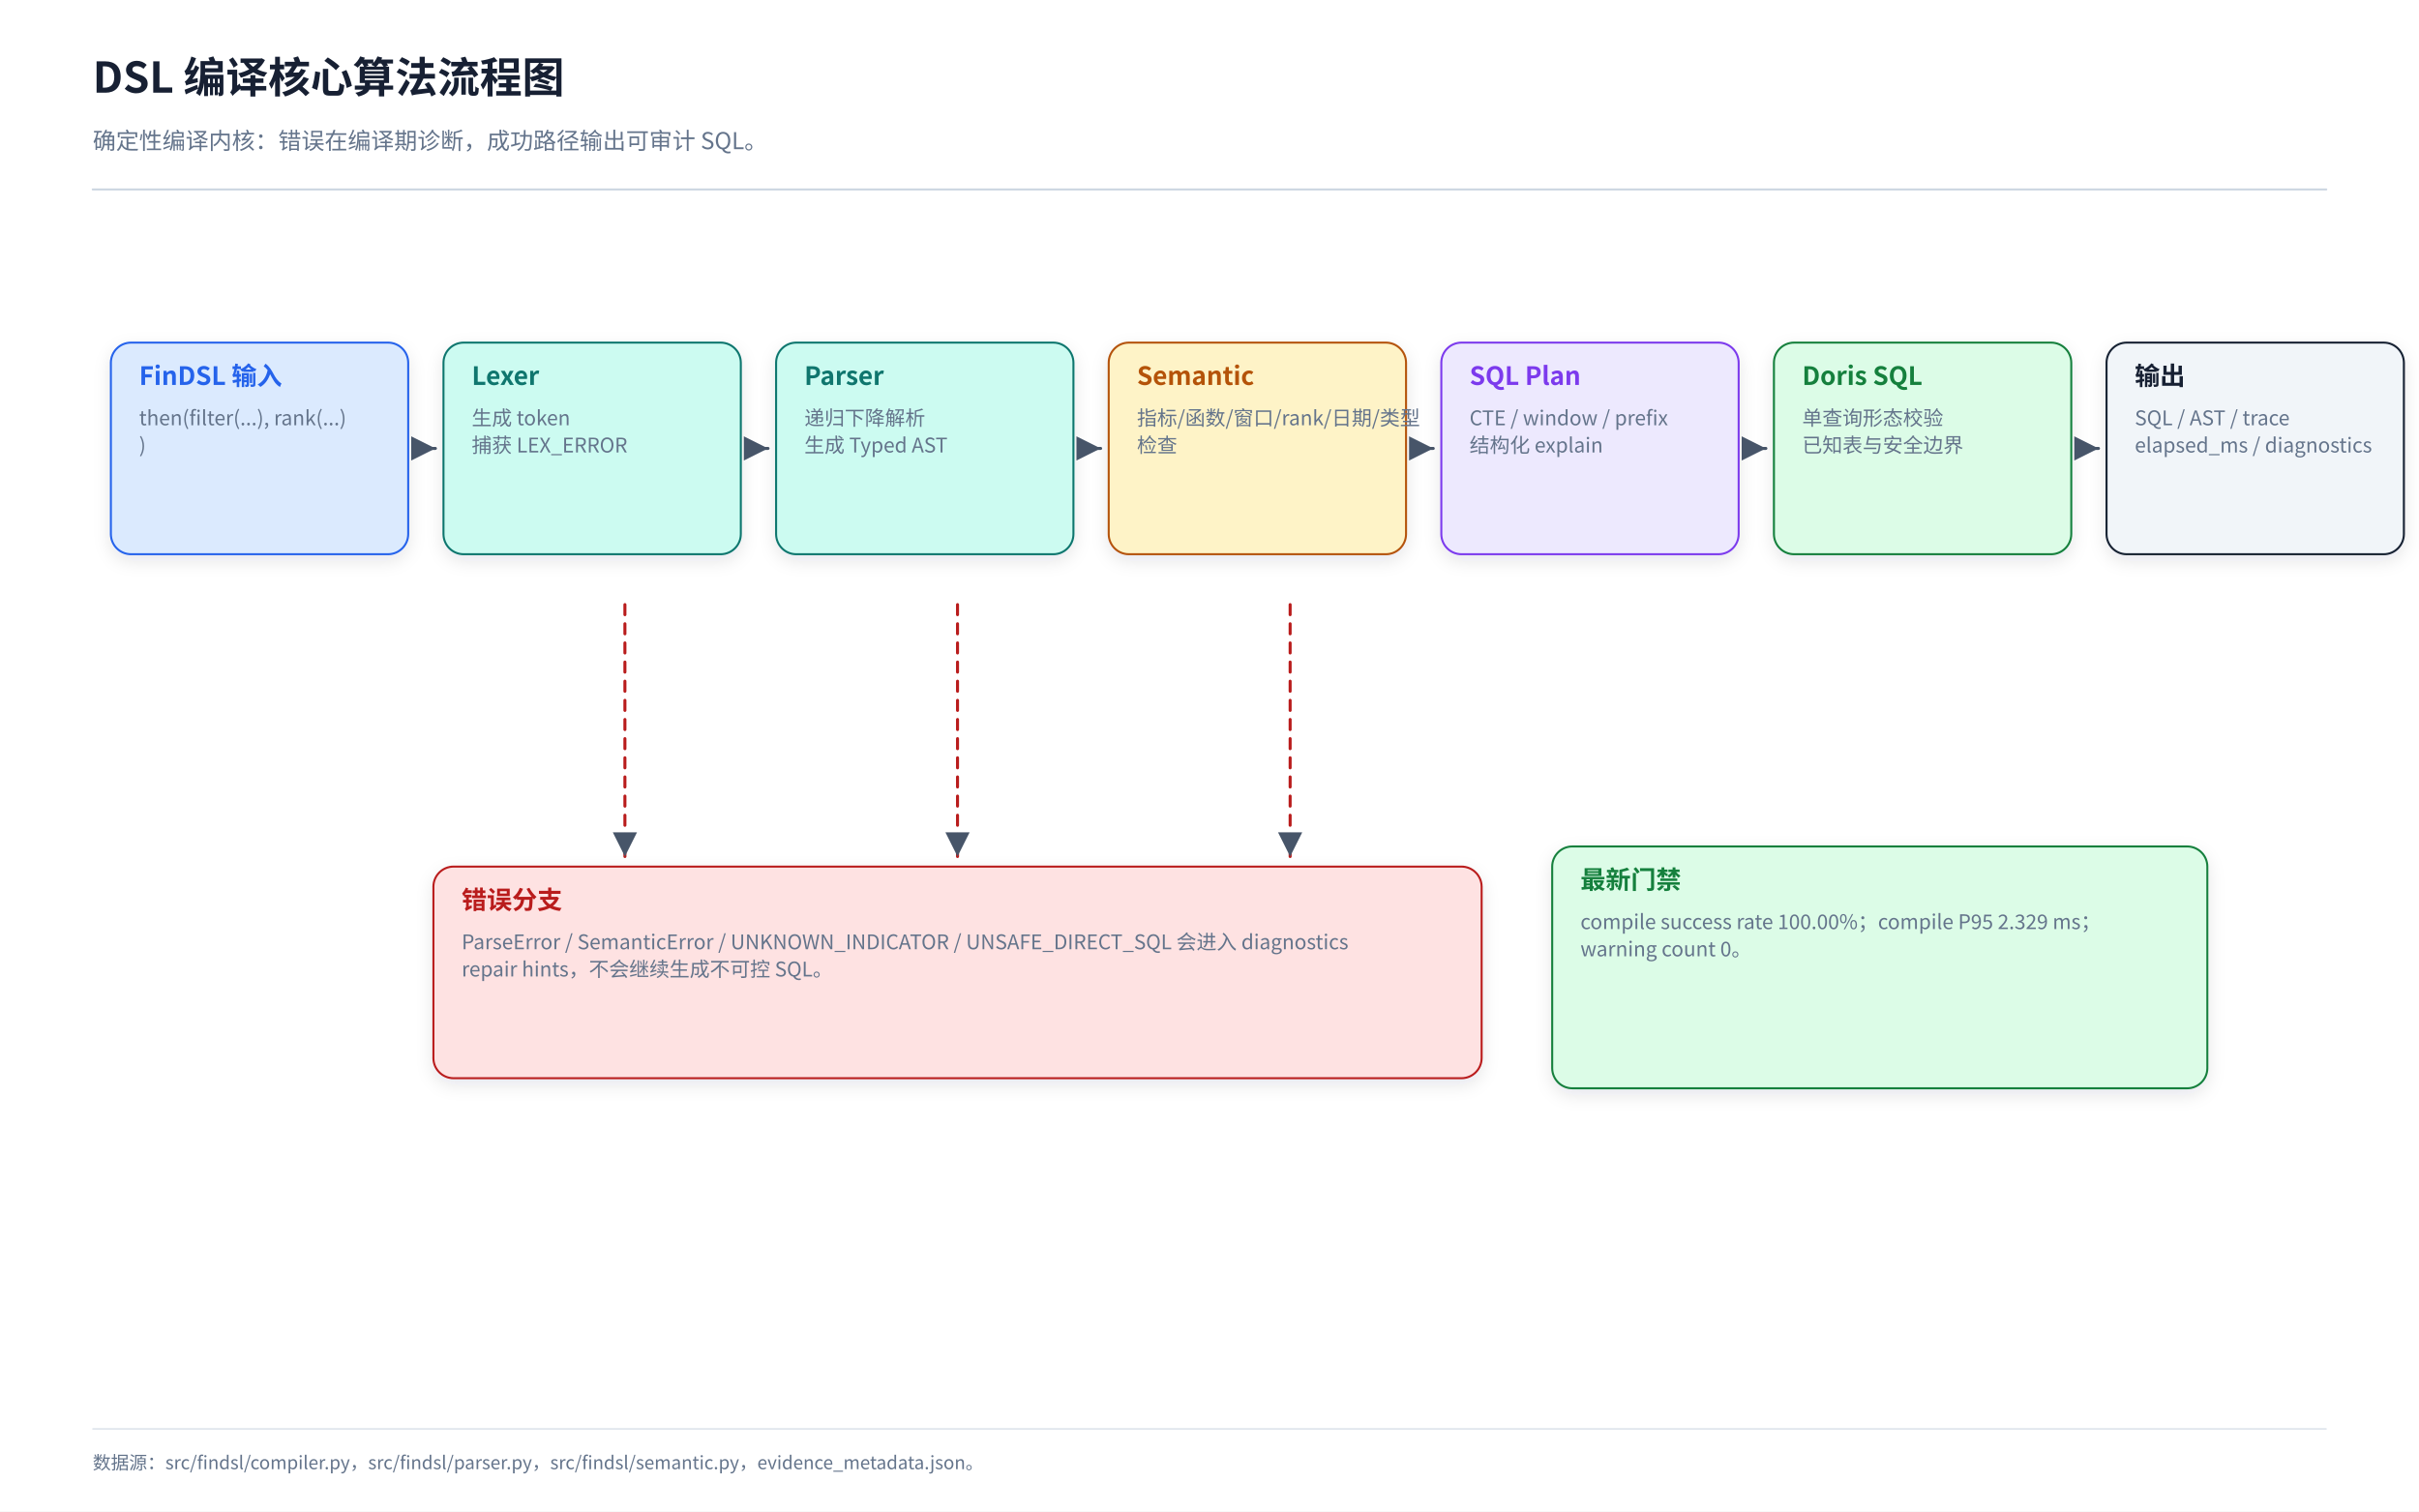
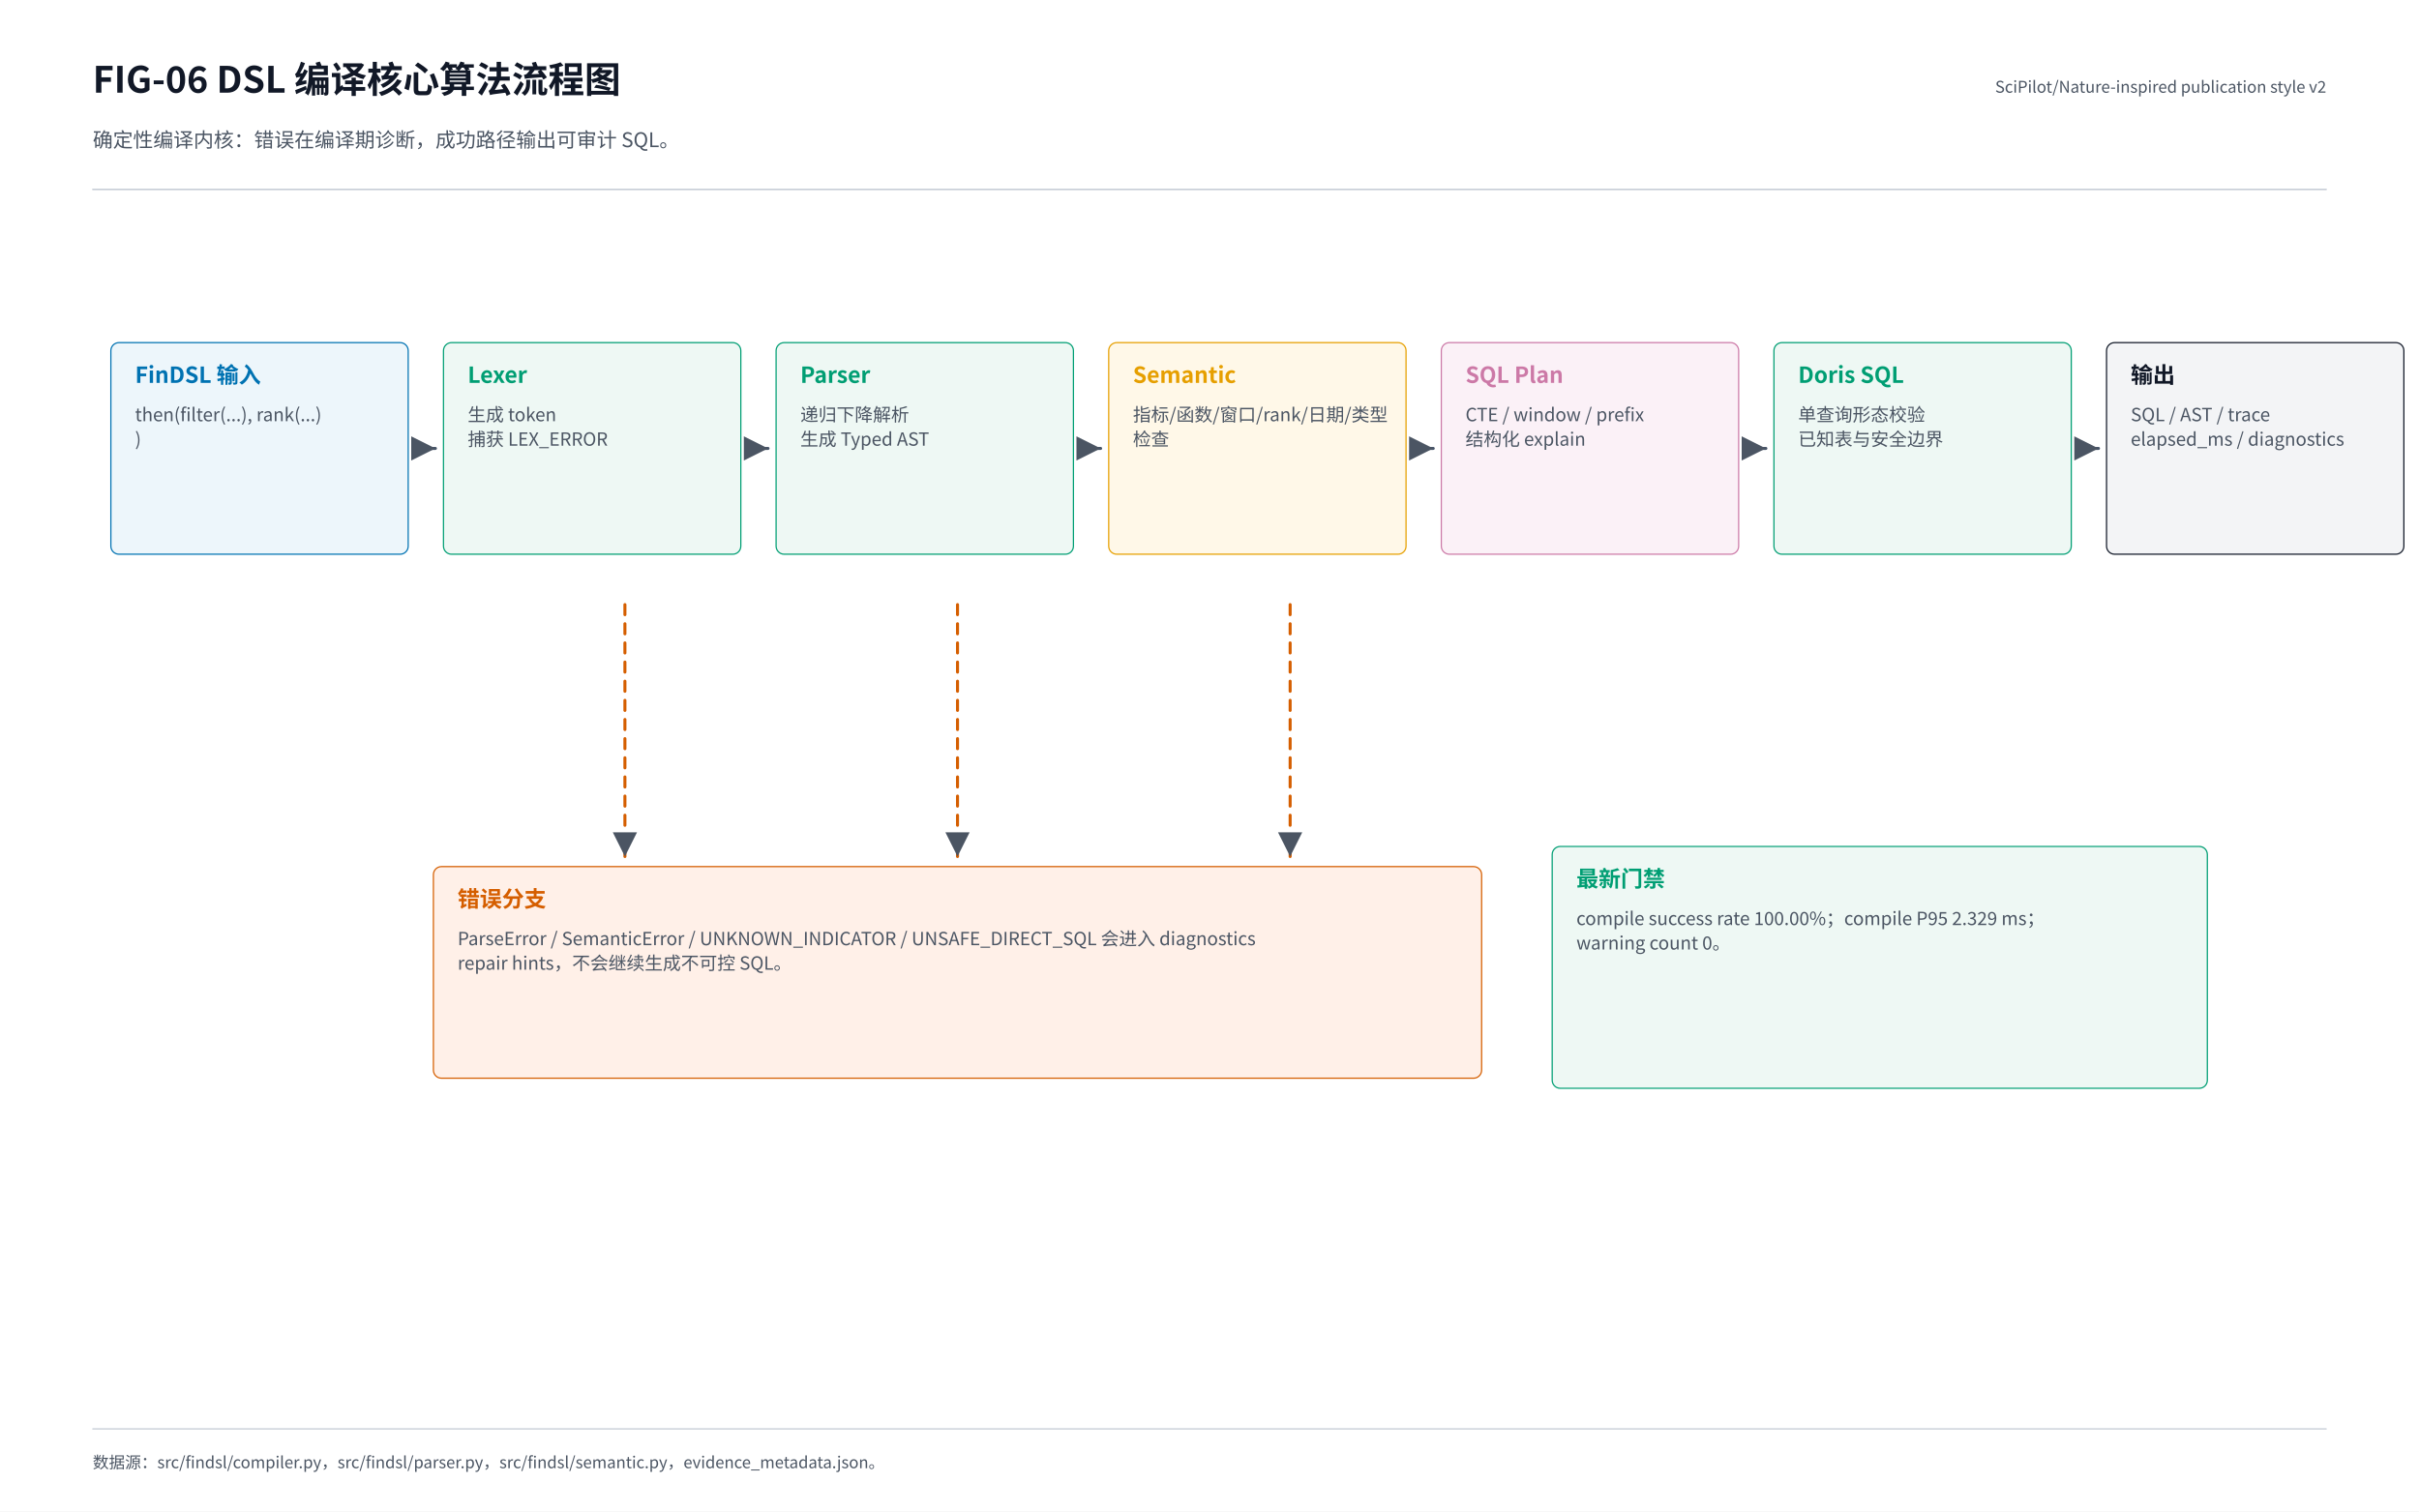
- <svg xmlns="http://www.w3.org/2000/svg" width="2400" height="1500" viewBox="0 0 2400 1500" role="img" aria-label="DSL 编译核心算法流程图">
+ <svg xmlns="http://www.w3.org/2000/svg" width="2400" height="1500" viewBox="0 0 2400 1500" role="img" aria-label="FIG-06  DSL 编译核心算法流程图">
  <rect x="0" y="0" width="2400" height="1500" fill="#ffffff" />
  <defs>
    <marker id="arrow" markerWidth="12" markerHeight="12" refX="10" refY="6" orient="auto">
-       <path d="M2,2 L10,6 L2,10 Z" fill="#475569" />
+       <path d="M2,2 L10,6 L2,10 Z" fill="#4b5563" />
    </marker>
-     <filter id="shadow" x="-10%" y="-10%" width="120%" height="130%">
-       <feDropShadow dx="0" dy="6" stdDeviation="8" flood-color="#0f172a" flood-opacity="0.10" />
-     </filter>
  </defs>
-   <text x="92.0" y="92.0" font-family="Microsoft YaHei, SimSun, Noto Sans CJK SC, Arial, sans-serif" font-size="42" font-weight="800" fill="#172033" text-anchor="start">
-     <tspan x="92.0" dy="0.0">DSL 编译核心算法流程图</tspan>
+   <text x="92.0" y="92.0" font-family="Microsoft YaHei, SimSun, Noto Sans CJK SC, Arial, sans-serif" font-size="36" font-weight="800" fill="#111827" text-anchor="start">
+     <tspan x="92.0" dy="0.0">FIG-06  DSL 编译核心算法流程图</tspan>
  </text>
-   <text x="92.0" y="148.0" font-family="Microsoft YaHei, SimSun, Noto Sans CJK SC, Arial, sans-serif" font-size="23" font-weight="400" fill="#64748b" text-anchor="start">
+   <text x="92.0" y="146.0" font-family="Microsoft YaHei, SimSun, Noto Sans CJK SC, Arial, sans-serif" font-size="20" font-weight="400" fill="#4b5563" text-anchor="start">
    <tspan x="92.0" dy="0.0">确定性编译内核：错误在编译期诊断，成功路径输出可审计 SQL。</tspan>
  </text>
-   <line x1="92.0" y1="188.0" x2="2308.0" y2="188.0" stroke="#cbd5e1" stroke-width="2" stroke-linecap="round" />
-   <rect x="110.0" y="340.0" width="295.0" height="210.0" rx="20" fill="#dbeafe" stroke="#2563eb" stroke-width="2" filter="url(#shadow)" />
-   <text x="138.0" y="382.0" font-family="Microsoft YaHei, SimSun, Noto Sans CJK SC, Arial, sans-serif" font-size="25" font-weight="800" fill="#2563eb" text-anchor="start">
-     <tspan x="138.0" dy="0.0">FinDSL 输入</tspan>
+   <text x="2308.0" y="92.0" font-family="Microsoft YaHei, SimSun, Noto Sans CJK SC, Arial, sans-serif" font-size="16" font-weight="400" fill="#4b5563" text-anchor="end">
+     <tspan x="2308.0" dy="0.0">SciPilot/Nature-inspired publication style v2</tspan>
  </text>
-   <text x="138.0" y="422.0" font-family="Microsoft YaHei, SimSun, Noto Sans CJK SC, Arial, sans-serif" font-size="20" font-weight="400" fill="#64748b" text-anchor="start">
-     <tspan x="138.0" dy="0.0">then(filter(...), rank(...)</tspan>
-     <tspan x="138.0" dy="27.0">)</tspan>
+   <line x1="92.0" y1="188.0" x2="2308.0" y2="188.0" stroke="#b8c0cc" stroke-width="1.2" stroke-linecap="round" />
+   <rect x="110.0" y="340.0" width="295.0" height="210.0" rx="8" fill="#edf6fb" stroke="#0072B2" stroke-width="1.2" />
+   <text x="134.0" y="380.0" font-family="Microsoft YaHei, SimSun, Noto Sans CJK SC, Arial, sans-serif" font-size="22" font-weight="800" fill="#0072B2" text-anchor="start">
+     <tspan x="134.0" dy="0.0">FinDSL 输入</tspan>
+   </text>
+   <text x="134.0" y="418.0" font-family="Microsoft YaHei, SimSun, Noto Sans CJK SC, Arial, sans-serif" font-size="18" font-weight="400" fill="#4b5563" text-anchor="start">
+     <tspan x="134.0" dy="0.0">then(filter(...), rank(...)</tspan>
+     <tspan x="134.0" dy="24.3">)</tspan>
  </text>
  <line x1="413.0" y1="445.0" x2="432.0" y2="445.0" stroke="#475569" stroke-width="3" stroke-linecap="round" marker-end="url(#arrow)" />
-   <rect x="440.0" y="340.0" width="295.0" height="210.0" rx="20" fill="#ccfbf1" stroke="#0f766e" stroke-width="2" filter="url(#shadow)" />
-   <text x="468.0" y="382.0" font-family="Microsoft YaHei, SimSun, Noto Sans CJK SC, Arial, sans-serif" font-size="25" font-weight="800" fill="#0f766e" text-anchor="start">
-     <tspan x="468.0" dy="0.0">Lexer</tspan>
+   <rect x="440.0" y="340.0" width="295.0" height="210.0" rx="8" fill="#eef8f4" stroke="#009E73" stroke-width="1.2" />
+   <text x="464.0" y="380.0" font-family="Microsoft YaHei, SimSun, Noto Sans CJK SC, Arial, sans-serif" font-size="22" font-weight="800" fill="#009E73" text-anchor="start">
+     <tspan x="464.0" dy="0.0">Lexer</tspan>
  </text>
-   <text x="468.0" y="422.0" font-family="Microsoft YaHei, SimSun, Noto Sans CJK SC, Arial, sans-serif" font-size="20" font-weight="400" fill="#64748b" text-anchor="start">
-     <tspan x="468.0" dy="0.0">生成 token</tspan>
-     <tspan x="468.0" dy="27.0">捕获 LEX_ERROR</tspan>
+   <text x="464.0" y="418.0" font-family="Microsoft YaHei, SimSun, Noto Sans CJK SC, Arial, sans-serif" font-size="18" font-weight="400" fill="#4b5563" text-anchor="start">
+     <tspan x="464.0" dy="0.0">生成 token</tspan>
+     <tspan x="464.0" dy="24.3">捕获 LEX_ERROR</tspan>
  </text>
  <line x1="743.0" y1="445.0" x2="762.0" y2="445.0" stroke="#475569" stroke-width="3" stroke-linecap="round" marker-end="url(#arrow)" />
-   <rect x="770.0" y="340.0" width="295.0" height="210.0" rx="20" fill="#ccfbf1" stroke="#0f766e" stroke-width="2" filter="url(#shadow)" />
-   <text x="798.0" y="382.0" font-family="Microsoft YaHei, SimSun, Noto Sans CJK SC, Arial, sans-serif" font-size="25" font-weight="800" fill="#0f766e" text-anchor="start">
-     <tspan x="798.0" dy="0.0">Parser</tspan>
+   <rect x="770.0" y="340.0" width="295.0" height="210.0" rx="8" fill="#eef8f4" stroke="#009E73" stroke-width="1.2" />
+   <text x="794.0" y="380.0" font-family="Microsoft YaHei, SimSun, Noto Sans CJK SC, Arial, sans-serif" font-size="22" font-weight="800" fill="#009E73" text-anchor="start">
+     <tspan x="794.0" dy="0.0">Parser</tspan>
  </text>
-   <text x="798.0" y="422.0" font-family="Microsoft YaHei, SimSun, Noto Sans CJK SC, Arial, sans-serif" font-size="20" font-weight="400" fill="#64748b" text-anchor="start">
-     <tspan x="798.0" dy="0.0">递归下降解析</tspan>
-     <tspan x="798.0" dy="27.0">生成 Typed AST</tspan>
+   <text x="794.0" y="418.0" font-family="Microsoft YaHei, SimSun, Noto Sans CJK SC, Arial, sans-serif" font-size="18" font-weight="400" fill="#4b5563" text-anchor="start">
+     <tspan x="794.0" dy="0.0">递归下降解析</tspan>
+     <tspan x="794.0" dy="24.3">生成 Typed AST</tspan>
  </text>
  <line x1="1073.0" y1="445.0" x2="1092.0" y2="445.0" stroke="#475569" stroke-width="3" stroke-linecap="round" marker-end="url(#arrow)" />
-   <rect x="1100.0" y="340.0" width="295.0" height="210.0" rx="20" fill="#fef3c7" stroke="#b45309" stroke-width="2" filter="url(#shadow)" />
-   <text x="1128.0" y="382.0" font-family="Microsoft YaHei, SimSun, Noto Sans CJK SC, Arial, sans-serif" font-size="25" font-weight="800" fill="#b45309" text-anchor="start">
-     <tspan x="1128.0" dy="0.0">Semantic</tspan>
+   <rect x="1100.0" y="340.0" width="295.0" height="210.0" rx="8" fill="#fff8e8" stroke="#E69F00" stroke-width="1.2" />
+   <text x="1124.0" y="380.0" font-family="Microsoft YaHei, SimSun, Noto Sans CJK SC, Arial, sans-serif" font-size="22" font-weight="800" fill="#E69F00" text-anchor="start">
+     <tspan x="1124.0" dy="0.0">Semantic</tspan>
  </text>
-   <text x="1128.0" y="422.0" font-family="Microsoft YaHei, SimSun, Noto Sans CJK SC, Arial, sans-serif" font-size="20" font-weight="400" fill="#64748b" text-anchor="start">
-     <tspan x="1128.0" dy="0.0">指标/函数/窗口/rank/日期/类型</tspan>
-     <tspan x="1128.0" dy="27.0">检查</tspan>
+   <text x="1124.0" y="418.0" font-family="Microsoft YaHei, SimSun, Noto Sans CJK SC, Arial, sans-serif" font-size="18" font-weight="400" fill="#4b5563" text-anchor="start">
+     <tspan x="1124.0" dy="0.0">指标/函数/窗口/rank/日期/类型</tspan>
+     <tspan x="1124.0" dy="24.3">检查</tspan>
  </text>
  <line x1="1403.0" y1="445.0" x2="1422.0" y2="445.0" stroke="#475569" stroke-width="3" stroke-linecap="round" marker-end="url(#arrow)" />
-   <rect x="1430.0" y="340.0" width="295.0" height="210.0" rx="20" fill="#ede9fe" stroke="#7c3aed" stroke-width="2" filter="url(#shadow)" />
-   <text x="1458.0" y="382.0" font-family="Microsoft YaHei, SimSun, Noto Sans CJK SC, Arial, sans-serif" font-size="25" font-weight="800" fill="#7c3aed" text-anchor="start">
-     <tspan x="1458.0" dy="0.0">SQL Plan</tspan>
+   <rect x="1430.0" y="340.0" width="295.0" height="210.0" rx="8" fill="#fbf1f7" stroke="#CC79A7" stroke-width="1.2" />
+   <text x="1454.0" y="380.0" font-family="Microsoft YaHei, SimSun, Noto Sans CJK SC, Arial, sans-serif" font-size="22" font-weight="800" fill="#CC79A7" text-anchor="start">
+     <tspan x="1454.0" dy="0.0">SQL Plan</tspan>
  </text>
-   <text x="1458.0" y="422.0" font-family="Microsoft YaHei, SimSun, Noto Sans CJK SC, Arial, sans-serif" font-size="20" font-weight="400" fill="#64748b" text-anchor="start">
-     <tspan x="1458.0" dy="0.0">CTE / window / prefix</tspan>
-     <tspan x="1458.0" dy="27.0">结构化 explain</tspan>
+   <text x="1454.0" y="418.0" font-family="Microsoft YaHei, SimSun, Noto Sans CJK SC, Arial, sans-serif" font-size="18" font-weight="400" fill="#4b5563" text-anchor="start">
+     <tspan x="1454.0" dy="0.0">CTE / window / prefix</tspan>
+     <tspan x="1454.0" dy="24.3">结构化 explain</tspan>
  </text>
  <line x1="1733.0" y1="445.0" x2="1752.0" y2="445.0" stroke="#475569" stroke-width="3" stroke-linecap="round" marker-end="url(#arrow)" />
-   <rect x="1760.0" y="340.0" width="295.0" height="210.0" rx="20" fill="#dcfce7" stroke="#15803d" stroke-width="2" filter="url(#shadow)" />
-   <text x="1788.0" y="382.0" font-family="Microsoft YaHei, SimSun, Noto Sans CJK SC, Arial, sans-serif" font-size="25" font-weight="800" fill="#15803d" text-anchor="start">
-     <tspan x="1788.0" dy="0.0">Doris SQL</tspan>
+   <rect x="1760.0" y="340.0" width="295.0" height="210.0" rx="8" fill="#eef8f4" stroke="#009E73" stroke-width="1.2" />
+   <text x="1784.0" y="380.0" font-family="Microsoft YaHei, SimSun, Noto Sans CJK SC, Arial, sans-serif" font-size="22" font-weight="800" fill="#009E73" text-anchor="start">
+     <tspan x="1784.0" dy="0.0">Doris SQL</tspan>
  </text>
-   <text x="1788.0" y="422.0" font-family="Microsoft YaHei, SimSun, Noto Sans CJK SC, Arial, sans-serif" font-size="20" font-weight="400" fill="#64748b" text-anchor="start">
-     <tspan x="1788.0" dy="0.0">单查询形态校验</tspan>
-     <tspan x="1788.0" dy="27.0">已知表与安全边界</tspan>
+   <text x="1784.0" y="418.0" font-family="Microsoft YaHei, SimSun, Noto Sans CJK SC, Arial, sans-serif" font-size="18" font-weight="400" fill="#4b5563" text-anchor="start">
+     <tspan x="1784.0" dy="0.0">单查询形态校验</tspan>
+     <tspan x="1784.0" dy="24.3">已知表与安全边界</tspan>
  </text>
  <line x1="2063.0" y1="445.0" x2="2082.0" y2="445.0" stroke="#475569" stroke-width="3" stroke-linecap="round" marker-end="url(#arrow)" />
-   <rect x="2090.0" y="340.0" width="295.0" height="210.0" rx="20" fill="#f1f5f9" stroke="#172033" stroke-width="2" filter="url(#shadow)" />
-   <text x="2118.0" y="382.0" font-family="Microsoft YaHei, SimSun, Noto Sans CJK SC, Arial, sans-serif" font-size="25" font-weight="800" fill="#172033" text-anchor="start">
-     <tspan x="2118.0" dy="0.0">输出</tspan>
+   <rect x="2090.0" y="340.0" width="295.0" height="210.0" rx="8" fill="#f3f4f6" stroke="#111827" stroke-width="1.2" />
+   <text x="2114.0" y="380.0" font-family="Microsoft YaHei, SimSun, Noto Sans CJK SC, Arial, sans-serif" font-size="22" font-weight="800" fill="#111827" text-anchor="start">
+     <tspan x="2114.0" dy="0.0">输出</tspan>
  </text>
-   <text x="2118.0" y="422.0" font-family="Microsoft YaHei, SimSun, Noto Sans CJK SC, Arial, sans-serif" font-size="20" font-weight="400" fill="#64748b" text-anchor="start">
-     <tspan x="2118.0" dy="0.0">SQL / AST / trace</tspan>
-     <tspan x="2118.0" dy="27.0">elapsed_ms / diagnostics</tspan>
+   <text x="2114.0" y="418.0" font-family="Microsoft YaHei, SimSun, Noto Sans CJK SC, Arial, sans-serif" font-size="18" font-weight="400" fill="#4b5563" text-anchor="start">
+     <tspan x="2114.0" dy="0.0">SQL / AST / trace</tspan>
+     <tspan x="2114.0" dy="24.3">elapsed_ms / diagnostics</tspan>
  </text>
-   <line x1="620.0" y1="600.0" x2="620.0" y2="850.0" stroke="#b91c1c" stroke-width="3" stroke-linecap="round" stroke-dasharray="10 9" marker-end="url(#arrow)" />
-   <line x1="950.0" y1="600.0" x2="950.0" y2="850.0" stroke="#b91c1c" stroke-width="3" stroke-linecap="round" stroke-dasharray="10 9" marker-end="url(#arrow)" />
-   <line x1="1280.0" y1="600.0" x2="1280.0" y2="850.0" stroke="#b91c1c" stroke-width="3" stroke-linecap="round" stroke-dasharray="10 9" marker-end="url(#arrow)" />
-   <rect x="430.0" y="860.0" width="1040.0" height="210.0" rx="20" fill="#fee2e2" stroke="#b91c1c" stroke-width="2" filter="url(#shadow)" />
-   <text x="458.0" y="902.0" font-family="Microsoft YaHei, SimSun, Noto Sans CJK SC, Arial, sans-serif" font-size="25" font-weight="800" fill="#b91c1c" text-anchor="start">
-     <tspan x="458.0" dy="0.0">错误分支</tspan>
+   <line x1="620.0" y1="600.0" x2="620.0" y2="850.0" stroke="#D55E00" stroke-width="3" stroke-linecap="round" stroke-dasharray="10 9" marker-end="url(#arrow)" />
+   <line x1="950.0" y1="600.0" x2="950.0" y2="850.0" stroke="#D55E00" stroke-width="3" stroke-linecap="round" stroke-dasharray="10 9" marker-end="url(#arrow)" />
+   <line x1="1280.0" y1="600.0" x2="1280.0" y2="850.0" stroke="#D55E00" stroke-width="3" stroke-linecap="round" stroke-dasharray="10 9" marker-end="url(#arrow)" />
+   <rect x="430.0" y="860.0" width="1040.0" height="210.0" rx="8" fill="#fff0e8" stroke="#D55E00" stroke-width="1.2" />
+   <text x="454.0" y="900.0" font-family="Microsoft YaHei, SimSun, Noto Sans CJK SC, Arial, sans-serif" font-size="22" font-weight="800" fill="#D55E00" text-anchor="start">
+     <tspan x="454.0" dy="0.0">错误分支</tspan>
  </text>
-   <text x="458.0" y="942.0" font-family="Microsoft YaHei, SimSun, Noto Sans CJK SC, Arial, sans-serif" font-size="20" font-weight="400" fill="#64748b" text-anchor="start">
-     <tspan x="458.0" dy="0.0">ParseError / SemanticError / UNKNOWN_INDICATOR / UNSAFE_DIRECT_SQL 会进入 diagnostics </tspan>
-     <tspan x="458.0" dy="27.0">repair hints，不会继续生成不可控 SQL。</tspan>
+   <text x="454.0" y="938.0" font-family="Microsoft YaHei, SimSun, Noto Sans CJK SC, Arial, sans-serif" font-size="18" font-weight="400" fill="#4b5563" text-anchor="start">
+     <tspan x="454.0" dy="0.0">ParseError / SemanticError / UNKNOWN_INDICATOR / UNSAFE_DIRECT_SQL 会进入 diagnostics </tspan>
+     <tspan x="454.0" dy="24.3">repair hints，不会继续生成不可控 SQL。</tspan>
  </text>
-   <rect x="1540.0" y="840.0" width="650.0" height="240.0" rx="20" fill="#dcfce7" stroke="#15803d" stroke-width="2" filter="url(#shadow)" />
-   <text x="1568.0" y="882.0" font-family="Microsoft YaHei, SimSun, Noto Sans CJK SC, Arial, sans-serif" font-size="25" font-weight="800" fill="#15803d" text-anchor="start">
-     <tspan x="1568.0" dy="0.0">最新门禁</tspan>
+   <rect x="1540.0" y="840.0" width="650.0" height="240.0" rx="8" fill="#eef8f4" stroke="#009E73" stroke-width="1.2" />
+   <text x="1564.0" y="880.0" font-family="Microsoft YaHei, SimSun, Noto Sans CJK SC, Arial, sans-serif" font-size="22" font-weight="800" fill="#009E73" text-anchor="start">
+     <tspan x="1564.0" dy="0.0">最新门禁</tspan>
  </text>
-   <text x="1568.0" y="922.0" font-family="Microsoft YaHei, SimSun, Noto Sans CJK SC, Arial, sans-serif" font-size="20" font-weight="400" fill="#64748b" text-anchor="start">
-     <tspan x="1568.0" dy="0.0">compile success rate 100.00%；compile P95 2.329 ms；</tspan>
-     <tspan x="1568.0" dy="27.0">warning count 0。</tspan>
+   <text x="1564.0" y="918.0" font-family="Microsoft YaHei, SimSun, Noto Sans CJK SC, Arial, sans-serif" font-size="18" font-weight="400" fill="#4b5563" text-anchor="start">
+     <tspan x="1564.0" dy="0.0">compile success rate 100.00%；compile P95 2.329 ms；</tspan>
+     <tspan x="1564.0" dy="24.3">warning count 0。</tspan>
  </text>
-   <line x1="92.0" y1="1418.0" x2="2308.0" y2="1418.0" stroke="#cbd5e1" stroke-width="1" stroke-linecap="round" />
-   <text x="92.0" y="1458.0" font-family="Microsoft YaHei, SimSun, Noto Sans CJK SC, Arial, sans-serif" font-size="18" font-weight="400" fill="#64748b" text-anchor="start">
+   <line x1="92.0" y1="1418.0" x2="2308.0" y2="1418.0" stroke="#b8c0cc" stroke-width="1" stroke-linecap="round" />
+   <text x="92.0" y="1457.0" font-family="Microsoft YaHei, SimSun, Noto Sans CJK SC, Arial, sans-serif" font-size="16" font-weight="400" fill="#4b5563" text-anchor="start">
    <tspan x="92.0" dy="0.0">数据源：src/findsl/compiler.py，src/findsl/parser.py，src/findsl/semantic.py，evidence_metadata.json。</tspan>
  </text>
</svg>
